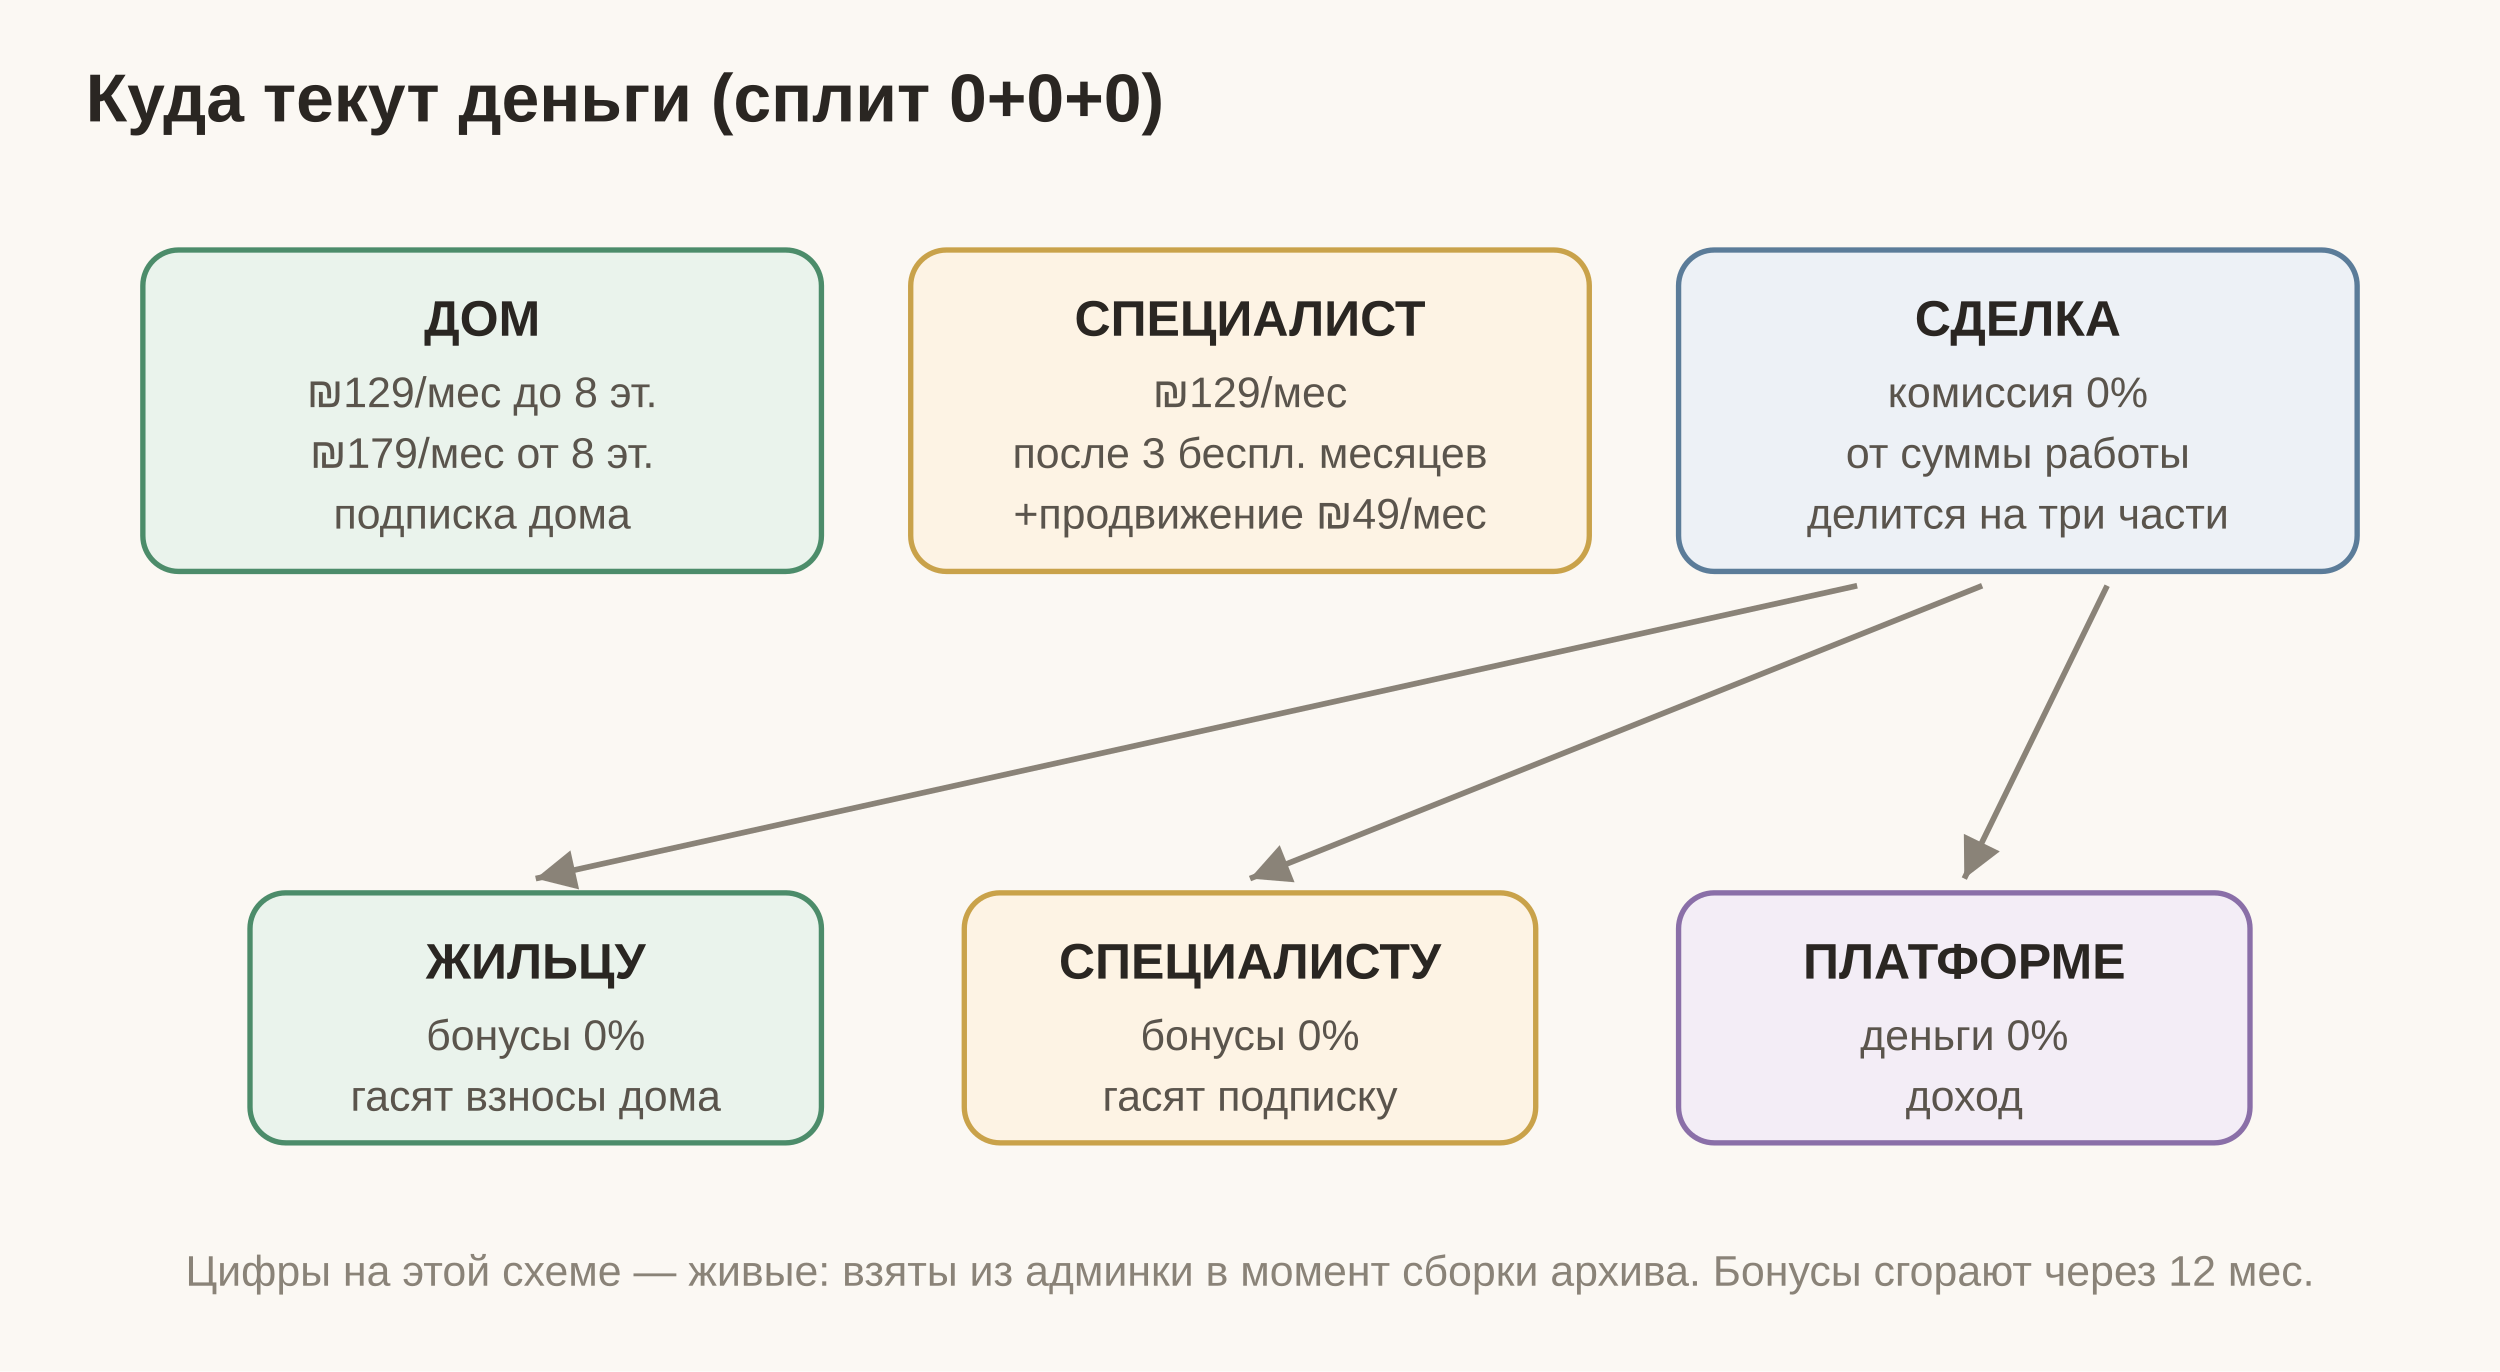
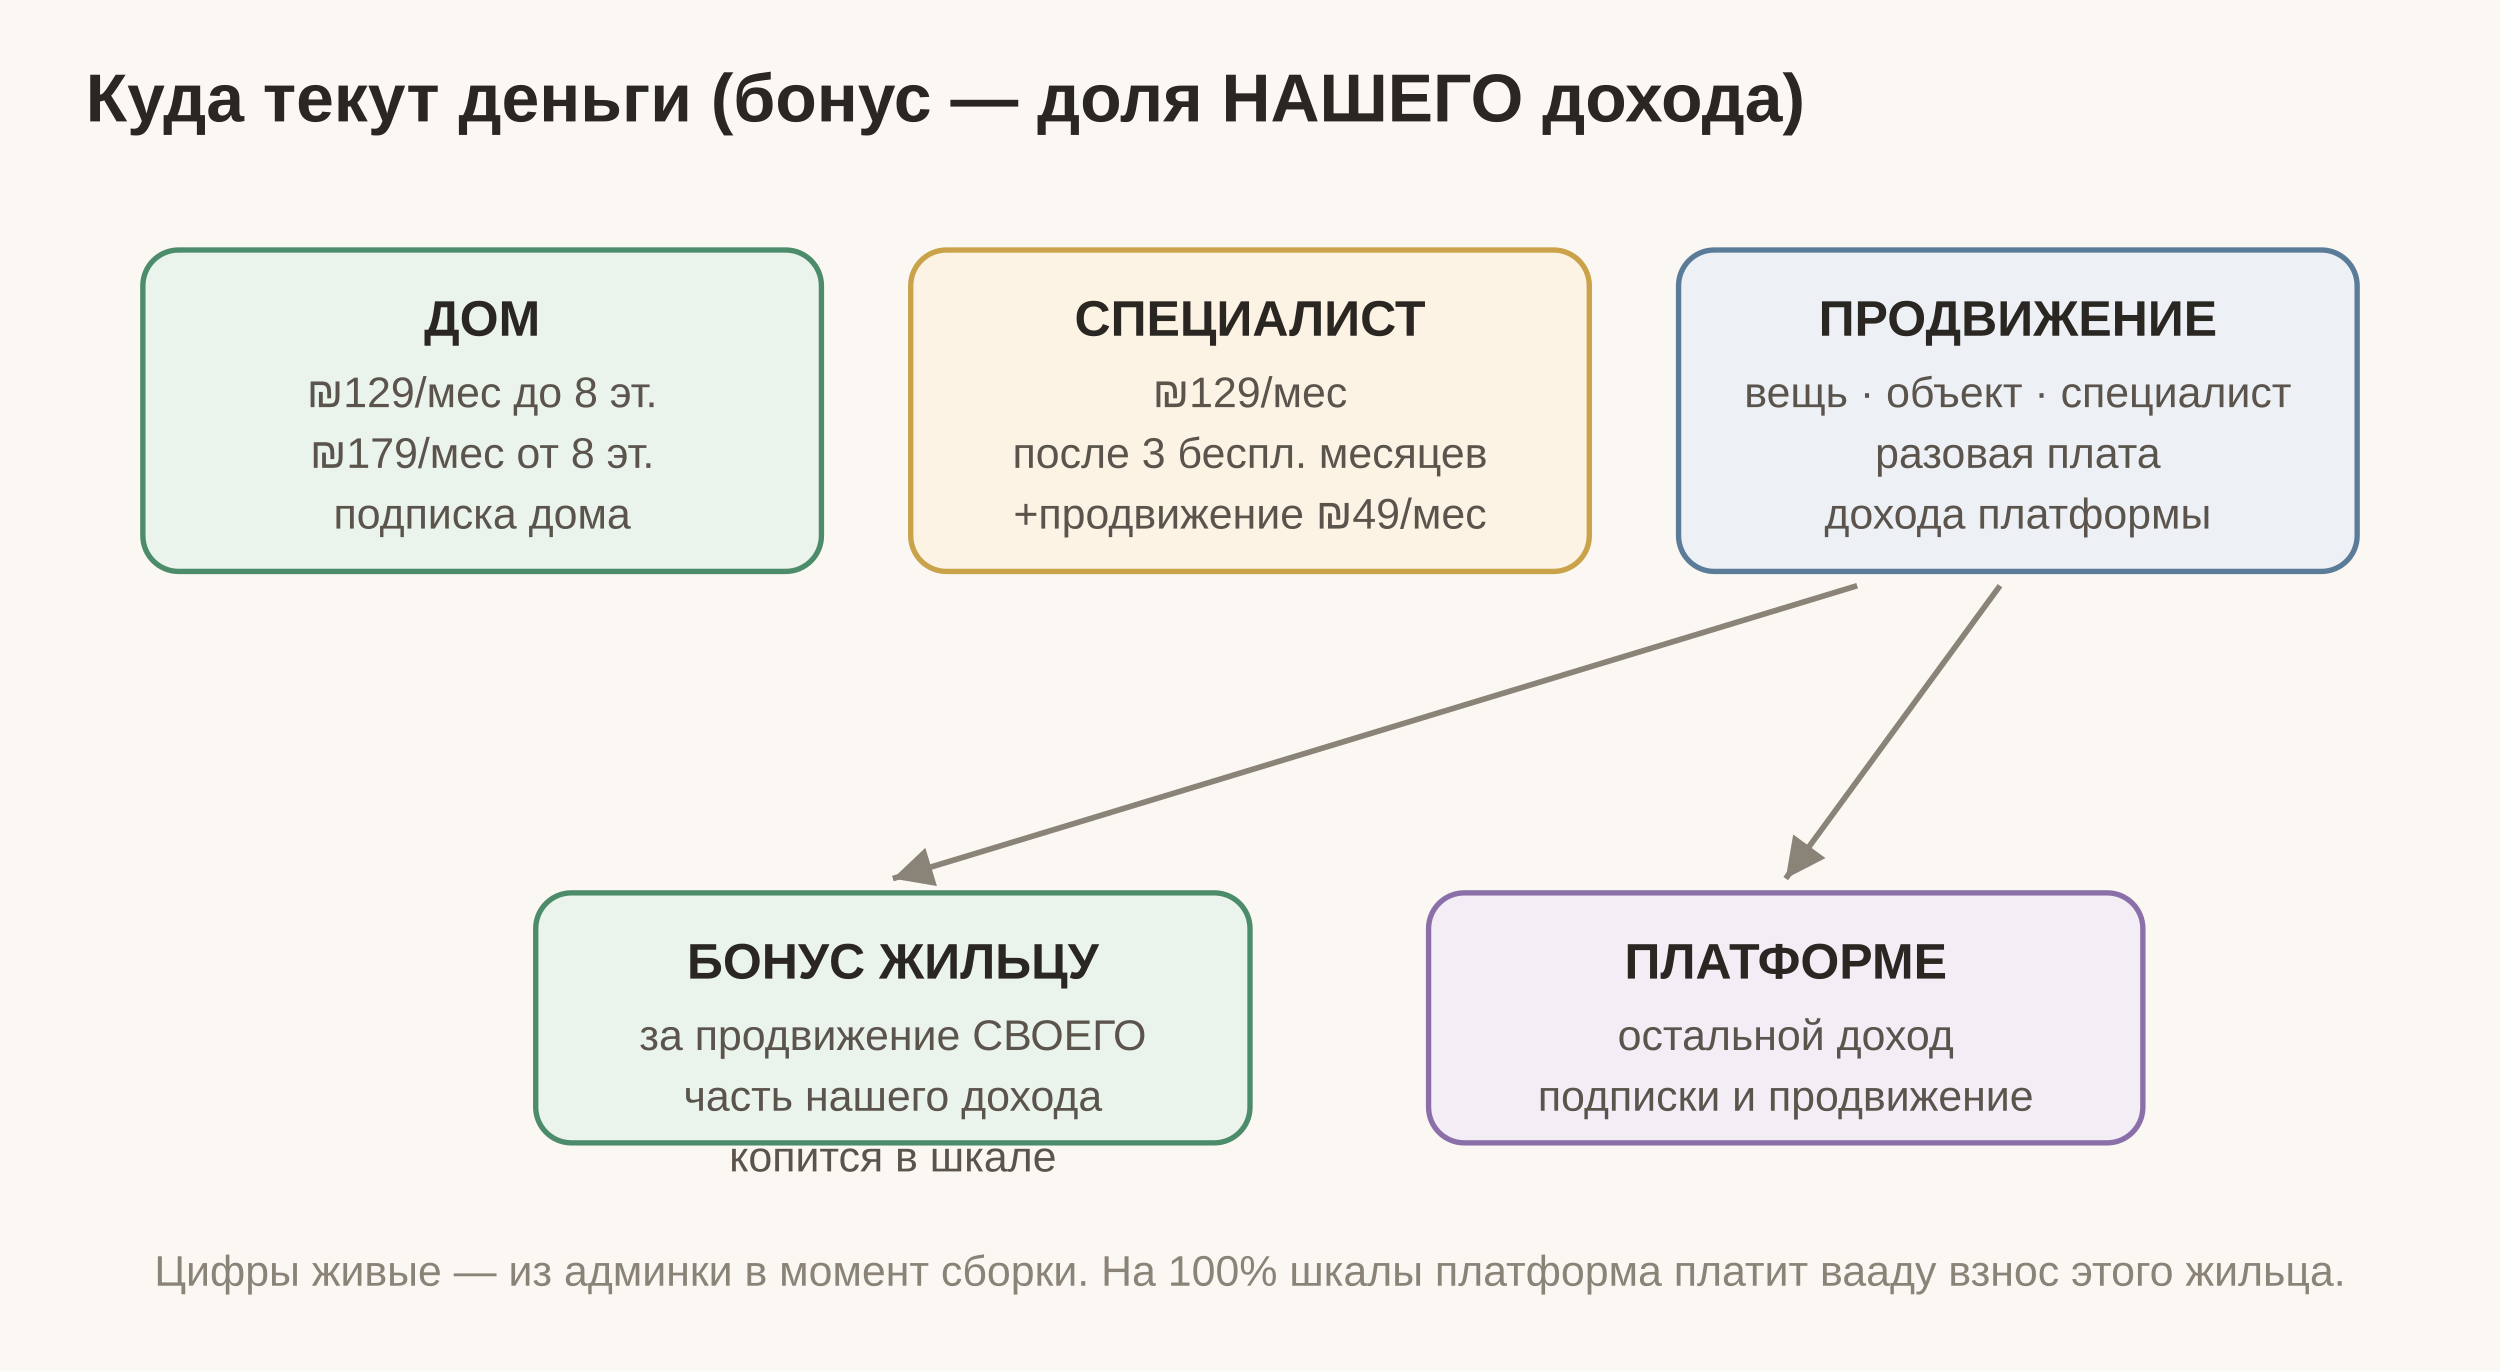
<svg xmlns="http://www.w3.org/2000/svg" viewBox="0 0 700 384" font-family="Segoe UI, Arial, sans-serif">
  <rect width="700" height="384" fill="#FBF8F3" />
-   <text x="24" y="34" font-size="19" font-weight="700" fill="#2A2622">Куда текут деньги (сплит 0+0+0)</text>
+   <text x="24" y="34" font-size="19" font-weight="700" fill="#2A2622">Куда текут деньги (бонус — доля НАШЕГО дохода)</text>
  <defs>
    <marker id="xar" markerWidth="9" markerHeight="9" refX="7" refY="3.5" orient="auto">
      <path d="M0,0 L7,3.5 L0,7 z" fill="#8A8378" />
    </marker>
  </defs>
  <rect x="40" y="70" width="190" height="90" rx="10" fill="#EAF3EC" stroke="#4C8C6A" stroke-width="1.5" />
  <text x="135" y="94" text-anchor="middle" font-size="14" font-weight="700" fill="#2A2622">ДОМ</text>
  <text x="135" y="114" text-anchor="middle" font-size="12" fill="#5A544C">₪129/мес до 8 эт.</text>
  <text x="135" y="131" text-anchor="middle" font-size="12" fill="#5A544C">₪179/мес от 8 эт.</text>
  <text x="135" y="148" text-anchor="middle" font-size="12" fill="#5A544C">подписка дома</text>
  <rect x="255" y="70" width="190" height="90" rx="10" fill="#FDF3E4" stroke="#C9A24A" stroke-width="1.5" />
  <text x="350" y="94" text-anchor="middle" font-size="14" font-weight="700" fill="#2A2622">СПЕЦИАЛИСТ</text>
  <text x="350" y="114" text-anchor="middle" font-size="12" fill="#5A544C">₪129/мес</text>
  <text x="350" y="131" text-anchor="middle" font-size="12" fill="#5A544C">после 3 беспл. месяцев</text>
  <text x="350" y="148" text-anchor="middle" font-size="12" fill="#5A544C">+продвижение ₪49/мес</text>
  <rect x="470" y="70" width="190" height="90" rx="10" fill="#EDF1F6" stroke="#5B7C99" stroke-width="1.5" />
-   <text x="565" y="94" text-anchor="middle" font-size="14" font-weight="700" fill="#2A2622">СДЕЛКА</text>
-   <text x="565" y="114" text-anchor="middle" font-size="12" fill="#5A544C">комиссия 0%</text>
-   <text x="565" y="131" text-anchor="middle" font-size="12" fill="#5A544C">от суммы работы</text>
-   <text x="565" y="148" text-anchor="middle" font-size="12" fill="#5A544C">делится на три части</text>
-   <rect x="70" y="250" width="160" height="70" rx="10" fill="#EAF3EC" stroke="#4C8C6A" stroke-width="1.5" />
-   <text x="150" y="274" text-anchor="middle" font-size="14" font-weight="700" fill="#2A2622">ЖИЛЬЦУ</text>
-   <text x="150" y="294" text-anchor="middle" font-size="12" fill="#5A544C">бонусы 0%</text>
-   <text x="150" y="311" text-anchor="middle" font-size="12" fill="#5A544C">гасят взносы дома</text>
-   <rect x="270" y="250" width="160" height="70" rx="10" fill="#FDF3E4" stroke="#C9A24A" stroke-width="1.5" />
-   <text x="350" y="274" text-anchor="middle" font-size="14" font-weight="700" fill="#2A2622">СПЕЦИАЛИСТУ</text>
-   <text x="350" y="294" text-anchor="middle" font-size="12" fill="#5A544C">бонусы 0%</text>
-   <text x="350" y="311" text-anchor="middle" font-size="12" fill="#5A544C">гасят подписку</text>
-   <rect x="470" y="250" width="160" height="70" rx="10" fill="#F3EDF6" stroke="#8A6FA8" stroke-width="1.5" />
-   <text x="550" y="274" text-anchor="middle" font-size="14" font-weight="700" fill="#2A2622">ПЛАТФОРМЕ</text>
-   <text x="550" y="294" text-anchor="middle" font-size="12" fill="#5A544C">деньги 0%</text>
-   <text x="550" y="311" text-anchor="middle" font-size="12" fill="#5A544C">доход</text>
-   <line x1="520" y1="164" x2="150" y2="246" stroke="#8A8378" stroke-width="1.6" marker-end="url(#xar)" />
-   <line x1="555" y1="164" x2="350" y2="246" stroke="#8A8378" stroke-width="1.6" marker-end="url(#xar)" />
-   <line x1="590" y1="164" x2="550" y2="246" stroke="#8A8378" stroke-width="1.6" marker-end="url(#xar)" />
-   <text x="350" y="360" text-anchor="middle" font-size="12" fill="#8A8378">Цифры на этой схеме — живые: взяты из админки в момент сборки архива. Бонусы сгорают через 12 мес.</text>
+   <text x="565" y="94" text-anchor="middle" font-size="14" font-weight="700" fill="#2A2622">ПРОДВИЖЕНИЕ</text>
+   <text x="565" y="114" text-anchor="middle" font-size="12" fill="#5A544C">вещь · объект · специалист</text>
+   <text x="565" y="131" text-anchor="middle" font-size="12" fill="#5A544C">разовая плата</text>
+   <text x="565" y="148" text-anchor="middle" font-size="12" fill="#5A544C">дохода платформы</text>
+   <rect x="150" y="250" width="200" height="70" rx="10" fill="#EAF3EC" stroke="#4C8C6A" stroke-width="1.5" />
+   <text x="250" y="274" text-anchor="middle" font-size="14" font-weight="700" fill="#2A2622">БОНУС ЖИЛЬЦУ</text>
+   <text x="250" y="294" text-anchor="middle" font-size="12" fill="#5A544C">за продвижение СВОЕГО</text>
+   <text x="250" y="311" text-anchor="middle" font-size="12" fill="#5A544C">часть нашего дохода</text>
+   <text x="250" y="328" text-anchor="middle" font-size="12" fill="#5A544C">копится в шкале</text>
+   <rect x="400" y="250" width="200" height="70" rx="10" fill="#F3EDF6" stroke="#8A6FA8" stroke-width="1.5" />
+   <text x="500" y="274" text-anchor="middle" font-size="14" font-weight="700" fill="#2A2622">ПЛАТФОРМЕ</text>
+   <text x="500" y="294" text-anchor="middle" font-size="12" fill="#5A544C">остальной доход</text>
+   <text x="500" y="311" text-anchor="middle" font-size="12" fill="#5A544C">подписки и продвижение</text>
+   <line x1="520" y1="164" x2="250" y2="246" stroke="#8A8378" stroke-width="1.6" marker-end="url(#xar)" />
+   <line x1="560" y1="164" x2="500" y2="246" stroke="#8A8378" stroke-width="1.6" marker-end="url(#xar)" />
+   <text x="350" y="360" text-anchor="middle" font-size="12" fill="#8A8378">Цифры живые — из админки в момент сборки. На 100% шкалы платформа платит вааду взнос этого жильца.</text>
</svg>
